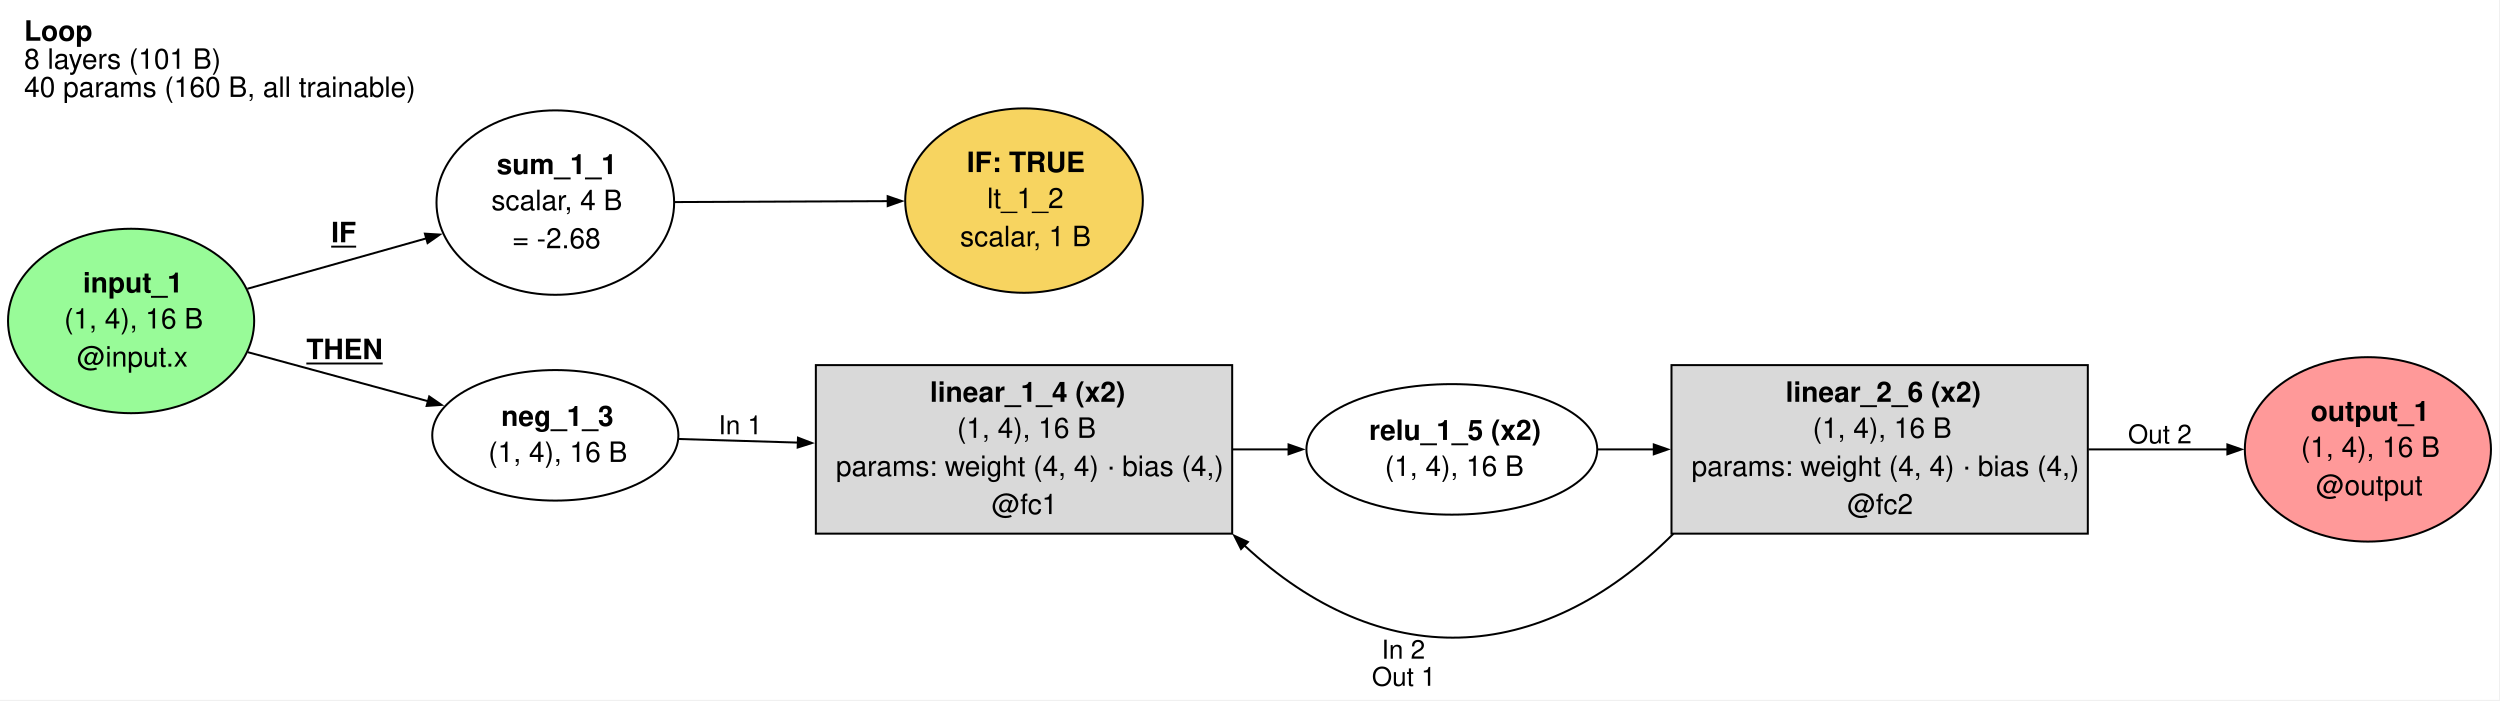
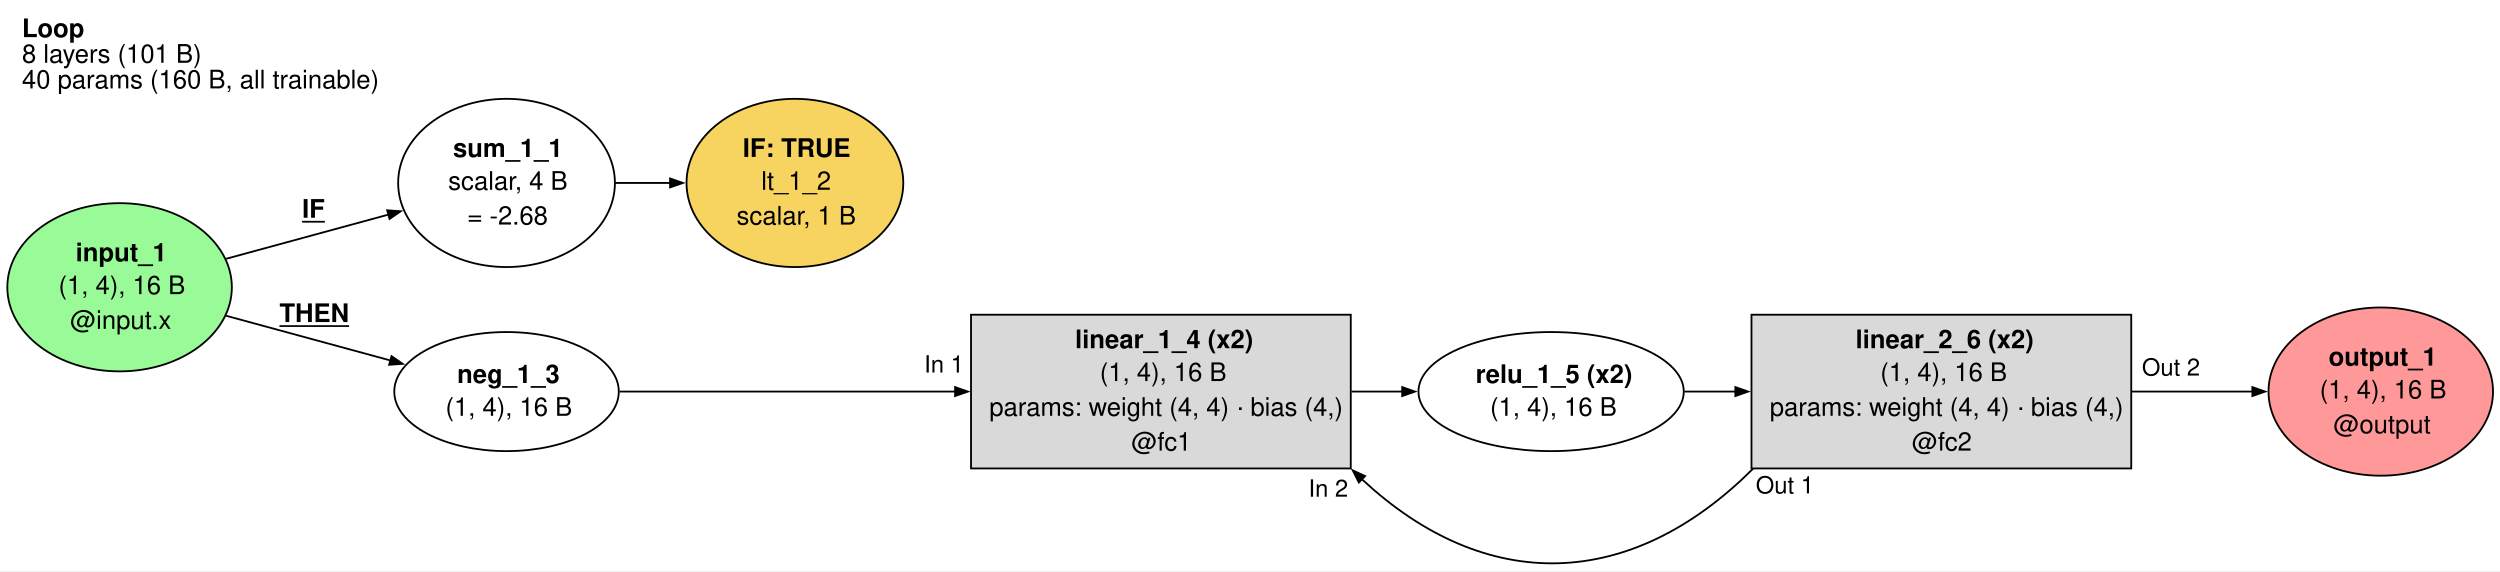
- <svg xmlns="http://www.w3.org/2000/svg" width="1246pt" height="349pt" viewBox="0.00 0.00 1246.00 349.00">
-   <g id="graph0" class="graph" transform="scale(1 1) rotate(0) translate(4 344.81)">
-     <polygon fill="white" stroke="none" points="-4,4 -4,-344.81 1241.51,-344.81 1241.51,4 -4,4" />
-     <text xml:space="preserve" text-anchor="start" x="8" y="-324.51" font-family="Helvetica,sans-Serif" font-weight="bold" font-size="14.00">Loop</text>
-     <text xml:space="preserve" text-anchor="start" x="8" y="-310.51" font-family="Helvetica,sans-Serif" font-size="14.00">8 layers (101 B)</text>
-     <text xml:space="preserve" text-anchor="start" x="8" y="-296.51" font-family="Helvetica,sans-Serif" font-size="14.00">40 params (160 B, all trainable)</text>
+ <svg xmlns="http://www.w3.org/2000/svg" width="1366pt" height="312pt" viewBox="0.00 0.00 1366.00 312.00">
+   <g id="graph0" class="graph" transform="scale(1 1) rotate(0) translate(4 308.01)">
+     <polygon fill="white" stroke="none" points="-4,4 -4,-308.01 1362.2,-308.01 1362.2,4 -4,4" />
+     <text xml:space="preserve" text-anchor="start" x="8" y="-287.71" font-family="Helvetica,sans-Serif" font-weight="bold" font-size="14.00">Loop</text>
+     <text xml:space="preserve" text-anchor="start" x="8" y="-273.71" font-family="Helvetica,sans-Serif" font-size="14.00">8 layers (101 B)</text>
+     <text xml:space="preserve" text-anchor="start" x="8" y="-259.71" font-family="Helvetica,sans-Serif" font-size="14.00">40 params (160 B, all trainable)</text>
    <g id="node1" class="node">
-       <ellipse fill="#98fb98" stroke="black" cx="61.34" cy="-184.84" rx="61.34" ry="45.96" />
-       <text xml:space="preserve" text-anchor="start" x="37.34" y="-199.04" font-family="Helvetica,sans-Serif" font-weight="bold" font-size="14.00">input_1</text>
-       <text xml:space="preserve" text-anchor="start" x="27.97" y="-181.09" font-family="Helvetica,sans-Serif" font-size="14.00">(1, 4), 16 B</text>
-       <text xml:space="preserve" text-anchor="start" x="34.34" y="-162.09" font-family="Helvetica,sans-Serif" font-size="14.00">@input.x</text>
+       <ellipse fill="#98fb98" stroke="black" cx="61.34" cy="-151.05" rx="61.34" ry="45.96" />
+       <text xml:space="preserve" text-anchor="start" x="37.34" y="-165.25" font-family="Helvetica,sans-Serif" font-weight="bold" font-size="14.00">input_1</text>
+       <text xml:space="preserve" text-anchor="start" x="27.97" y="-147.3" font-family="Helvetica,sans-Serif" font-size="14.00">(1, 4), 16 B</text>
+       <text xml:space="preserve" text-anchor="start" x="34.34" y="-128.3" font-family="Helvetica,sans-Serif" font-size="14.00">@input.x</text>
    </g>
    <g id="node2" class="node">
-       <ellipse fill="white" stroke="black" cx="272.77" cy="-243.84" rx="59.22" ry="45.96" />
-       <text xml:space="preserve" text-anchor="start" x="243.52" y="-258.04" font-family="Helvetica,sans-Serif" font-weight="bold" font-size="14.00">sum_1_1</text>
-       <text xml:space="preserve" text-anchor="start" x="240.9" y="-240.09" font-family="Helvetica,sans-Serif" font-size="14.00">scalar, 4 B</text>
-       <text xml:space="preserve" text-anchor="start" x="251.4" y="-221.09" font-family="Helvetica,sans-Serif" font-size="14.00">= -2.68</text>
+       <ellipse fill="white" stroke="black" cx="272.77" cy="-208.05" rx="59.22" ry="45.96" />
+       <text xml:space="preserve" text-anchor="start" x="243.52" y="-222.25" font-family="Helvetica,sans-Serif" font-weight="bold" font-size="14.00">sum_1_1</text>
+       <text xml:space="preserve" text-anchor="start" x="240.9" y="-204.3" font-family="Helvetica,sans-Serif" font-size="14.00">scalar, 4 B</text>
+       <text xml:space="preserve" text-anchor="start" x="251.4" y="-185.3" font-family="Helvetica,sans-Serif" font-size="14.00">= -2.68</text>
    </g>
    <g id="edge1" class="edge">
-       <path fill="none" stroke="black" d="M119.29,-200.89C146.97,-208.69 180.32,-218.08 208.76,-226.09" />
-       <polygon fill="black" stroke="black" points="207.78,-228.36 215.19,-227.9 209.11,-223.65 207.78,-228.36" />
-       <text xml:space="preserve" text-anchor="start" x="161.06" y="-224.06" font-family="Helvetica,sans-Serif" font-weight="bold" text-decoration="underline" font-size="14.00">IF</text>
+       <path fill="none" stroke="black" d="M119.57,-166.62C147.02,-174.09 179.99,-183.06 208.21,-190.75" />
+       <polygon fill="black" stroke="black" points="207.56,-193.11 214.96,-192.58 208.85,-188.38 207.56,-193.11" />
+       <text xml:space="preserve" text-anchor="start" x="161.06" y="-189.03" font-family="Helvetica,sans-Serif" font-weight="bold" text-decoration="underline" font-size="14.00">IF</text>
    </g>
    <g id="node3" class="node">
-       <ellipse fill="white" stroke="black" cx="272.77" cy="-127.84" rx="61.34" ry="32.53" />
-       <text xml:space="preserve" text-anchor="start" x="245.77" y="-132.54" font-family="Helvetica,sans-Serif" font-weight="bold" font-size="14.00">neg_1_3</text>
-       <text xml:space="preserve" text-anchor="start" x="239.4" y="-114.59" font-family="Helvetica,sans-Serif" font-size="14.00">(1, 4), 16 B</text>
+       <ellipse fill="white" stroke="black" cx="272.77" cy="-94.05" rx="61.34" ry="32.53" />
+       <text xml:space="preserve" text-anchor="start" x="245.77" y="-98.75" font-family="Helvetica,sans-Serif" font-weight="bold" font-size="14.00">neg_1_3</text>
+       <text xml:space="preserve" text-anchor="start" x="239.4" y="-80.8" font-family="Helvetica,sans-Serif" font-size="14.00">(1, 4), 16 B</text>
    </g>
    <g id="edge2" class="edge">
-       <path fill="none" stroke="black" d="M119.57,-169.27C147.47,-161.68 181.07,-152.53 209.6,-144.77" />
-       <polygon fill="black" stroke="black" points="209.93,-147.22 216.04,-143.01 208.64,-142.49 209.93,-147.22" />
-       <text xml:space="preserve" text-anchor="start" x="148.68" y="-165.83" font-family="Helvetica,sans-Serif" font-weight="bold" text-decoration="underline" font-size="14.00">THEN</text>
+       <path fill="none" stroke="black" d="M119.57,-135.47C147.47,-127.88 181.07,-118.73 209.6,-110.97" />
+       <polygon fill="black" stroke="black" points="209.93,-113.42 216.04,-109.21 208.64,-108.69 209.93,-113.42" />
+       <text xml:space="preserve" text-anchor="start" x="148.68" y="-132.03" font-family="Helvetica,sans-Serif" font-weight="bold" text-decoration="underline" font-size="14.00">THEN</text>
    </g>
    <g id="node4" class="node">
-       <ellipse fill="#f7d460" stroke="black" cx="506.37" cy="-244.84" rx="59.22" ry="45.96" />
-       <text xml:space="preserve" text-anchor="start" x="477.87" y="-259.04" font-family="Helvetica,sans-Serif" font-weight="bold" font-size="14.00">IF: TRUE</text>
-       <text xml:space="preserve" text-anchor="start" x="487.99" y="-241.09" font-family="Helvetica,sans-Serif" font-size="14.00">lt_1_2</text>
-       <text xml:space="preserve" text-anchor="start" x="474.49" y="-222.09" font-family="Helvetica,sans-Serif" font-size="14.00">scalar, 1 B</text>
+       <ellipse fill="#f7d460" stroke="black" cx="430.34" cy="-208.05" rx="59.22" ry="45.96" />
+       <text xml:space="preserve" text-anchor="start" x="401.84" y="-222.25" font-family="Helvetica,sans-Serif" font-weight="bold" font-size="14.00">IF: TRUE</text>
+       <text xml:space="preserve" text-anchor="start" x="411.96" y="-204.3" font-family="Helvetica,sans-Serif" font-size="14.00">lt_1_2</text>
+       <text xml:space="preserve" text-anchor="start" x="398.46" y="-185.3" font-family="Helvetica,sans-Serif" font-size="14.00">scalar, 1 B</text>
    </g>
    <g id="edge3" class="edge">
-       <path fill="none" stroke="black" d="M332.21,-244.1C364.58,-244.24 404.94,-244.41 438.55,-244.56" />
-       <polygon fill="black" stroke="black" points="438.42,-247.01 445.43,-244.59 438.44,-242.11 438.42,-247.01" />
+       <path fill="none" stroke="black" d="M332.14,-208.05C341.98,-208.05 352.25,-208.05 362.29,-208.05" />
+       <polygon fill="black" stroke="black" points="362.13,-210.5 369.13,-208.05 362.13,-205.6 362.13,-210.5" />
    </g>
    <g id="node5" class="node">
-       <polygon fill="#d9d9d9" stroke="black" points="610.12,-162.84 402.62,-162.84 402.62,-78.84 610.12,-78.84 610.12,-162.84" />
-       <text xml:space="preserve" text-anchor="start" x="459.49" y="-144.54" font-family="Helvetica,sans-Serif" font-weight="bold" font-size="14.00">linear_1_4 (x2)</text>
-       <text xml:space="preserve" text-anchor="start" x="472.99" y="-126.59" font-family="Helvetica,sans-Serif" font-size="14.00">(1, 4), 16 B</text>
-       <text xml:space="preserve" text-anchor="start" x="412.62" y="-107.59" font-family="Helvetica,sans-Serif" font-size="14.00">params: weight (4, 4) · bias (4,)</text>
-       <text xml:space="preserve" text-anchor="start" x="490.24" y="-88.59" font-family="Helvetica,sans-Serif" font-size="14.00">@fc1</text>
+       <polygon fill="#d9d9d9" stroke="black" points="734.06,-136.05 526.56,-136.05 526.56,-52.05 734.06,-52.05 734.06,-136.05" />
+       <text xml:space="preserve" text-anchor="start" x="583.43" y="-117.75" font-family="Helvetica,sans-Serif" font-weight="bold" font-size="14.00">linear_1_4 (x2)</text>
+       <text xml:space="preserve" text-anchor="start" x="596.93" y="-99.8" font-family="Helvetica,sans-Serif" font-size="14.00">(1, 4), 16 B</text>
+       <text xml:space="preserve" text-anchor="start" x="536.56" y="-80.8" font-family="Helvetica,sans-Serif" font-size="14.00">params: weight (4, 4) · bias (4,)</text>
+       <text xml:space="preserve" text-anchor="start" x="614.18" y="-61.8" font-family="Helvetica,sans-Serif" font-size="14.00">@fc1</text>
    </g>
    <g id="edge4" class="edge">
-       <path fill="none" stroke="black" d="M334.32,-126.01C352.58,-125.46 373.23,-124.84 393.71,-124.22" />
-       <polygon fill="black" stroke="black" points="393.72,-126.67 400.64,-124.01 393.57,-121.77 393.72,-126.67" />
-       <text xml:space="preserve" text-anchor="start" x="354.12" y="-128.38" font-family="Helvetica,sans-Serif" font-size="13.00">In 1</text>
+       <path fill="none" stroke="black" d="M334.49,-94.05C384.68,-94.05 457.3,-94.05 517.9,-94.05" />
+       <polygon fill="black" stroke="black" points="517.85,-96.5 524.85,-94.05 517.85,-91.6 517.85,-96.5" />
+       <text xml:space="preserve" text-anchor="start" x="500.97" y="-104.44" font-family="Helvetica,sans-Serif" font-size="13.00">In 1</text>
    </g>
    <g id="node6" class="node">
-       <ellipse fill="white" stroke="black" cx="719.59" cy="-120.84" rx="72.48" ry="32.53" />
-       <text xml:space="preserve" text-anchor="start" x="678.34" y="-125.54" font-family="Helvetica,sans-Serif" font-weight="bold" font-size="14.00">relu_1_5 (x2)</text>
-       <text xml:space="preserve" text-anchor="start" x="686.22" y="-107.59" font-family="Helvetica,sans-Serif" font-size="14.00">(1, 4), 16 B</text>
+       <ellipse fill="white" stroke="black" cx="843.53" cy="-94.05" rx="72.48" ry="32.53" />
+       <text xml:space="preserve" text-anchor="start" x="802.28" y="-98.75" font-family="Helvetica,sans-Serif" font-weight="bold" font-size="14.00">relu_1_5 (x2)</text>
+       <text xml:space="preserve" text-anchor="start" x="810.16" y="-80.8" font-family="Helvetica,sans-Serif" font-size="14.00">(1, 4), 16 B</text>
    </g>
    <g id="edge5" class="edge">
-       <path fill="none" stroke="black" d="M610.51,-120.84C619.89,-120.84 629.29,-120.84 638.43,-120.84" />
-       <polygon fill="black" stroke="black" points="638.22,-123.29 645.22,-120.84 638.22,-118.39 638.22,-123.29" />
+       <path fill="none" stroke="black" d="M734.45,-94.05C743.83,-94.05 753.23,-94.05 762.37,-94.05" />
+       <polygon fill="black" stroke="black" points="762.16,-96.5 769.16,-94.05 762.16,-91.6 762.16,-96.5" />
    </g>
    <g id="node7" class="node">
-       <polygon fill="#d9d9d9" stroke="black" points="1036.57,-162.84 829.07,-162.84 829.07,-78.84 1036.57,-78.84 1036.57,-162.84" />
-       <text xml:space="preserve" text-anchor="start" x="885.95" y="-144.54" font-family="Helvetica,sans-Serif" font-weight="bold" font-size="14.00">linear_2_6 (x2)</text>
-       <text xml:space="preserve" text-anchor="start" x="899.45" y="-126.59" font-family="Helvetica,sans-Serif" font-size="14.00">(1, 4), 16 B</text>
-       <text xml:space="preserve" text-anchor="start" x="839.07" y="-107.59" font-family="Helvetica,sans-Serif" font-size="14.00">params: weight (4, 4) · bias (4,)</text>
-       <text xml:space="preserve" text-anchor="start" x="916.7" y="-88.59" font-family="Helvetica,sans-Serif" font-size="14.00">@fc2</text>
+       <polygon fill="#d9d9d9" stroke="black" points="1160.51,-136.05 953.01,-136.05 953.01,-52.05 1160.51,-52.05 1160.51,-136.05" />
+       <text xml:space="preserve" text-anchor="start" x="1009.89" y="-117.75" font-family="Helvetica,sans-Serif" font-weight="bold" font-size="14.00">linear_2_6 (x2)</text>
+       <text xml:space="preserve" text-anchor="start" x="1023.39" y="-99.8" font-family="Helvetica,sans-Serif" font-size="14.00">(1, 4), 16 B</text>
+       <text xml:space="preserve" text-anchor="start" x="963.01" y="-80.8" font-family="Helvetica,sans-Serif" font-size="14.00">params: weight (4, 4) · bias (4,)</text>
+       <text xml:space="preserve" text-anchor="start" x="1040.64" y="-61.8" font-family="Helvetica,sans-Serif" font-size="14.00">@fc2</text>
    </g>
    <g id="edge6" class="edge">
-       <path fill="none" stroke="black" d="M792.4,-120.84C801.47,-120.84 810.9,-120.84 820.4,-120.84" />
-       <polygon fill="black" stroke="black" points="820.25,-123.29 827.25,-120.84 820.25,-118.39 820.25,-123.29" />
+       <path fill="none" stroke="black" d="M916.34,-94.05C925.41,-94.05 934.84,-94.05 944.34,-94.05" />
+       <polygon fill="black" stroke="black" points="944.19,-96.5 951.19,-94.05 944.19,-91.6 944.19,-96.5" />
    </g>
    <g id="edge7" class="edge">
-       <path fill="none" stroke="black" d="M830.07,-78.84C762.97,-11.74 684.02,-9.78 616.22,-72.95" />
-       <polygon fill="black" stroke="black" points="614.54,-71.17 611.2,-77.79 617.94,-74.69 614.54,-71.17" />
-       <text xml:space="preserve" text-anchor="start" x="684.6" y="-16.5" font-family="Helvetica,sans-Serif" font-size="13.00">In 2</text>
-       <text xml:space="preserve" text-anchor="start" x="679.73" y="-3" font-family="Helvetica,sans-Serif" font-size="13.00">Out 1</text>
+       <path fill="none" stroke="black" d="M954.01,-52.05C886.91,15.06 807.96,17.02 740.16,-46.15" />
+       <polygon fill="black" stroke="black" points="738.48,-44.37 735.15,-50.99 741.88,-47.89 738.48,-44.37" />
+       <text xml:space="preserve" text-anchor="start" x="710.95" y="-36.6" font-family="Helvetica,sans-Serif" font-size="13.00">In 2</text>
+       <text xml:space="preserve" text-anchor="start" x="955.35" y="-38.41" font-family="Helvetica,sans-Serif" font-size="13.00">Out 1</text>
    </g>
    <g id="node8" class="node">
-       <ellipse fill="#ff9999" stroke="black" cx="1176.16" cy="-120.84" rx="61.34" ry="45.96" />
-       <text xml:space="preserve" text-anchor="start" x="1147.66" y="-135.04" font-family="Helvetica,sans-Serif" font-weight="bold" font-size="14.00">output_1</text>
-       <text xml:space="preserve" text-anchor="start" x="1142.79" y="-117.09" font-family="Helvetica,sans-Serif" font-size="14.00">(1, 4), 16 B</text>
-       <text xml:space="preserve" text-anchor="start" x="1150.29" y="-98.09" font-family="Helvetica,sans-Serif" font-size="14.00">@output</text>
+       <ellipse fill="#ff9999" stroke="black" cx="1296.85" cy="-94.05" rx="61.34" ry="45.96" />
+       <text xml:space="preserve" text-anchor="start" x="1268.35" y="-108.25" font-family="Helvetica,sans-Serif" font-weight="bold" font-size="14.00">output_1</text>
+       <text xml:space="preserve" text-anchor="start" x="1263.48" y="-90.3" font-family="Helvetica,sans-Serif" font-size="14.00">(1, 4), 16 B</text>
+       <text xml:space="preserve" text-anchor="start" x="1270.98" y="-71.3" font-family="Helvetica,sans-Serif" font-size="14.00">@output</text>
    </g>
    <g id="edge8" class="edge">
-       <path fill="none" stroke="black" d="M1036.87,-120.84C1060.29,-120.84 1084.6,-120.84 1106.2,-120.84" />
-       <polygon fill="black" stroke="black" points="1106.13,-123.29 1113.13,-120.84 1106.13,-118.39 1106.13,-123.29" />
-       <text xml:space="preserve" text-anchor="start" x="1056.57" y="-123.84" font-family="Helvetica,sans-Serif" font-size="13.00">Out 2</text>
+       <path fill="none" stroke="black" d="M1160.81,-94.05C1183.12,-94.05 1206.2,-94.05 1226.83,-94.05" />
+       <polygon fill="black" stroke="black" points="1226.69,-96.5 1233.69,-94.05 1226.69,-91.6 1226.69,-96.5" />
+       <text xml:space="preserve" text-anchor="start" x="1166.33" y="-102.8" font-family="Helvetica,sans-Serif" font-size="13.00">Out 2</text>
    </g>
  </g>
</svg>
